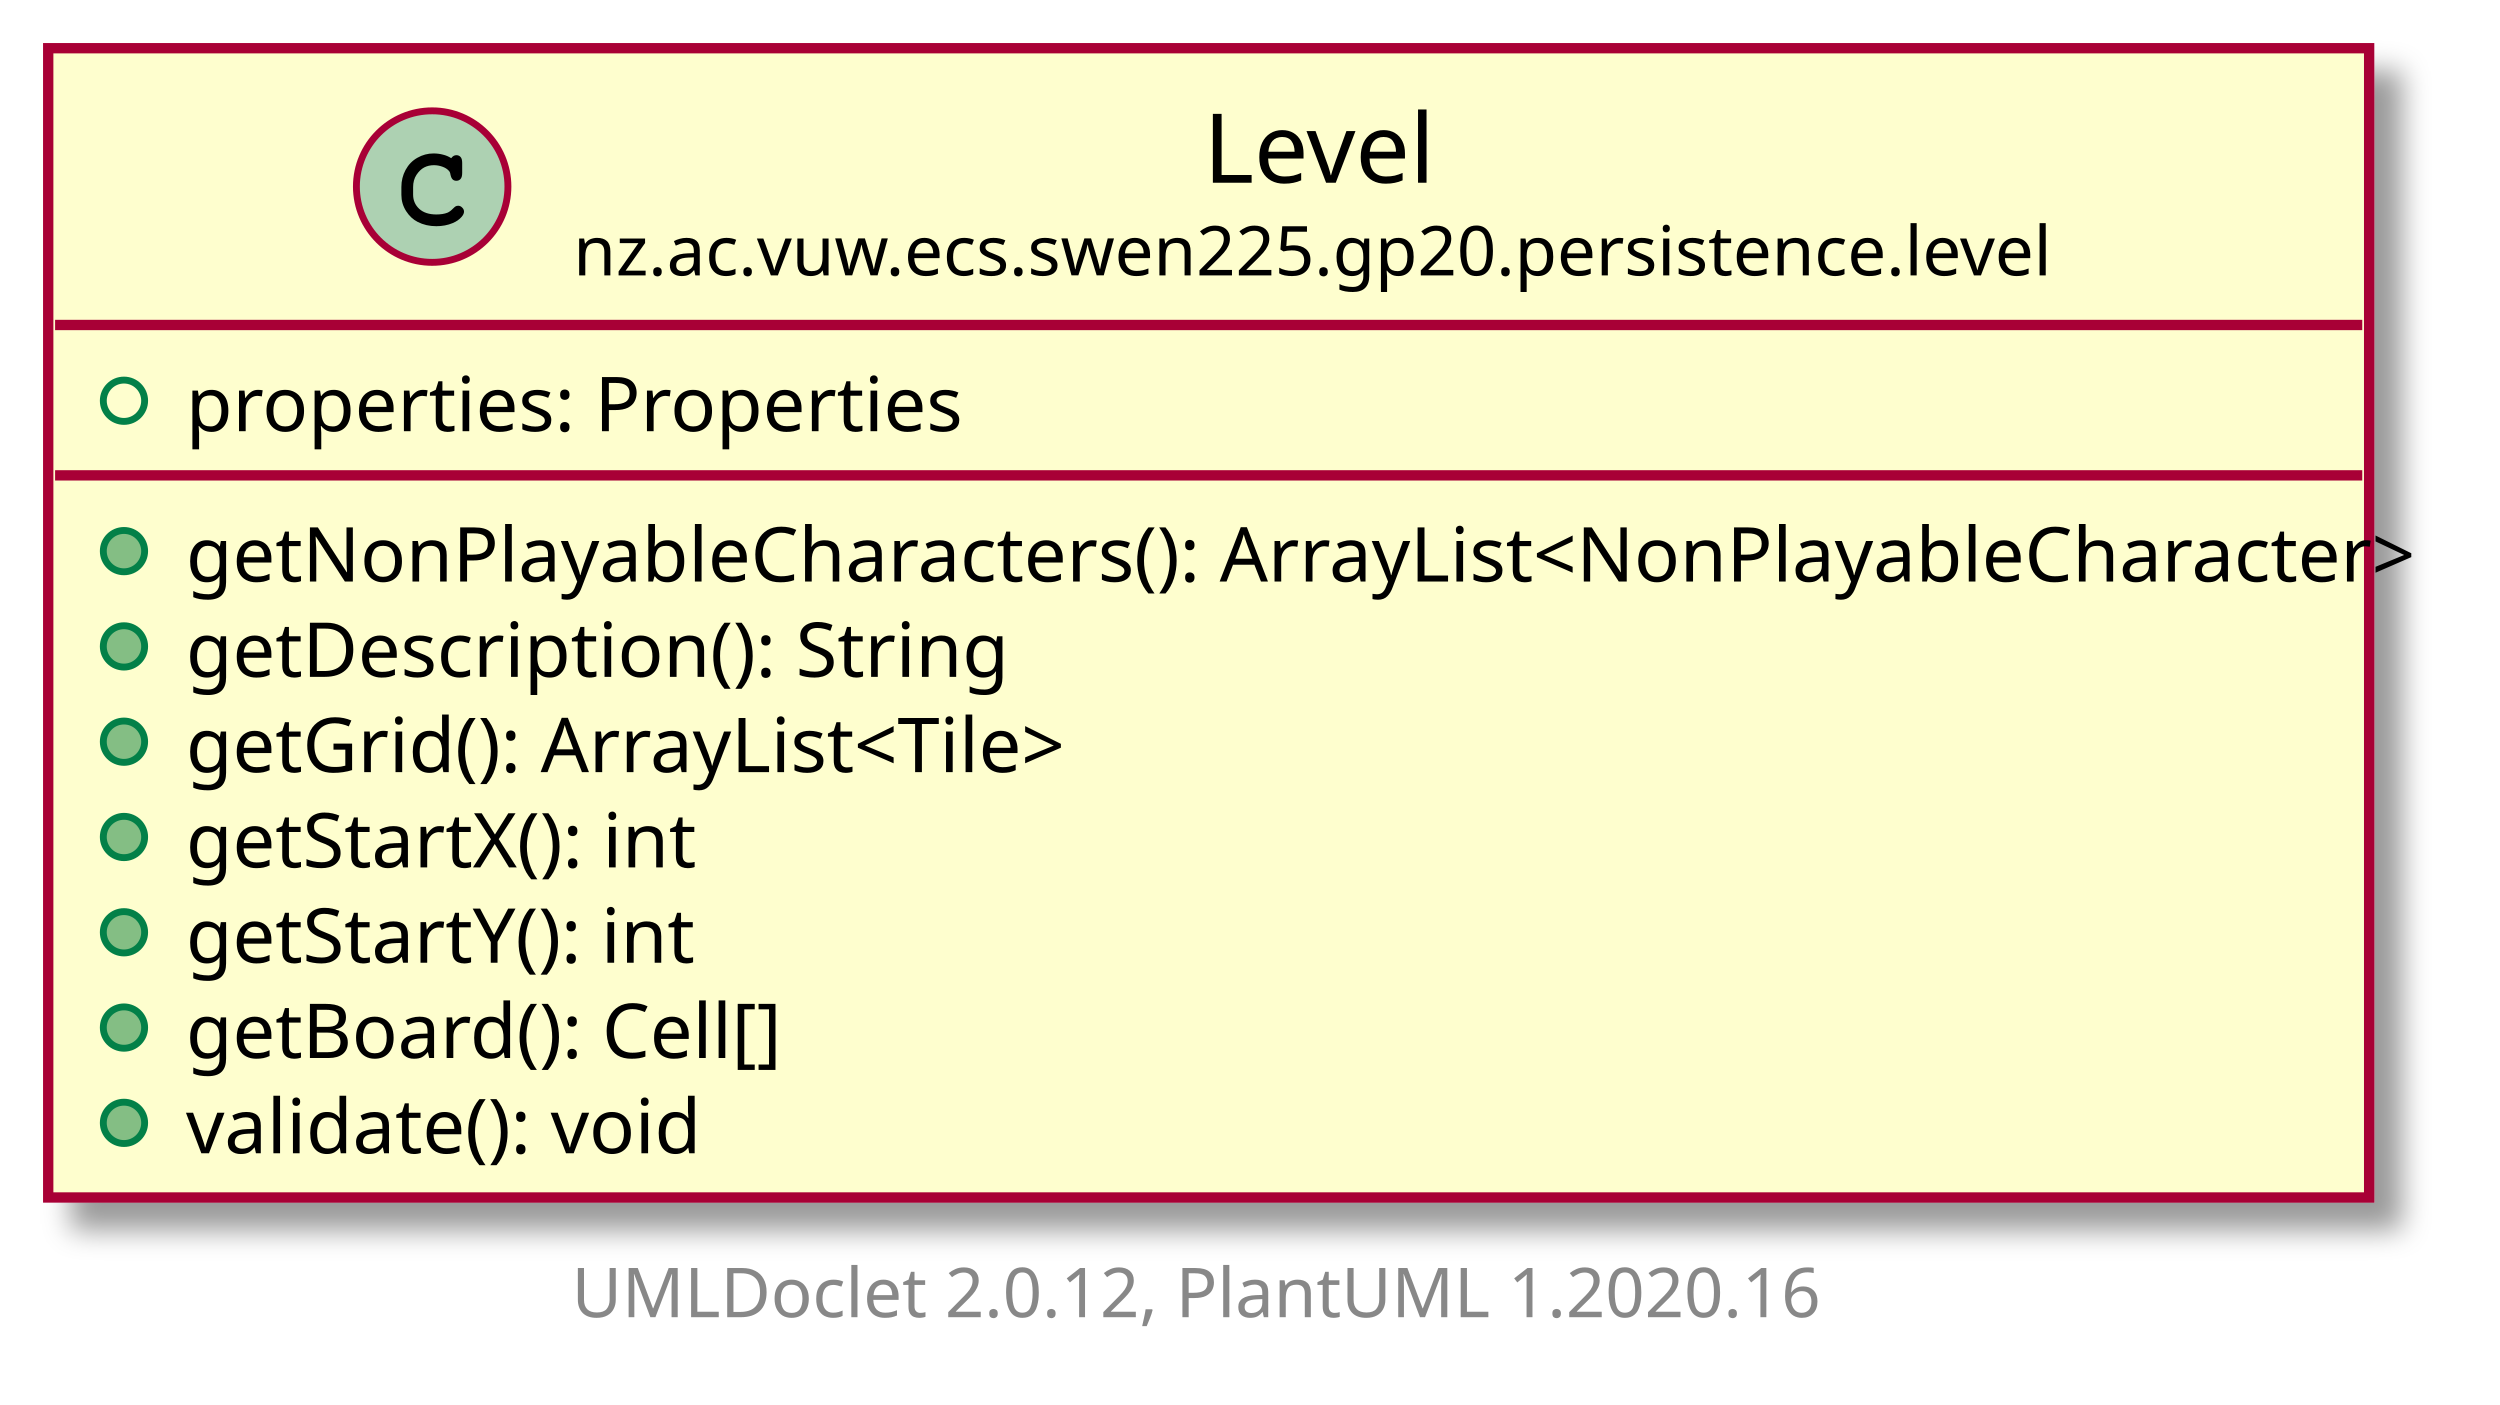
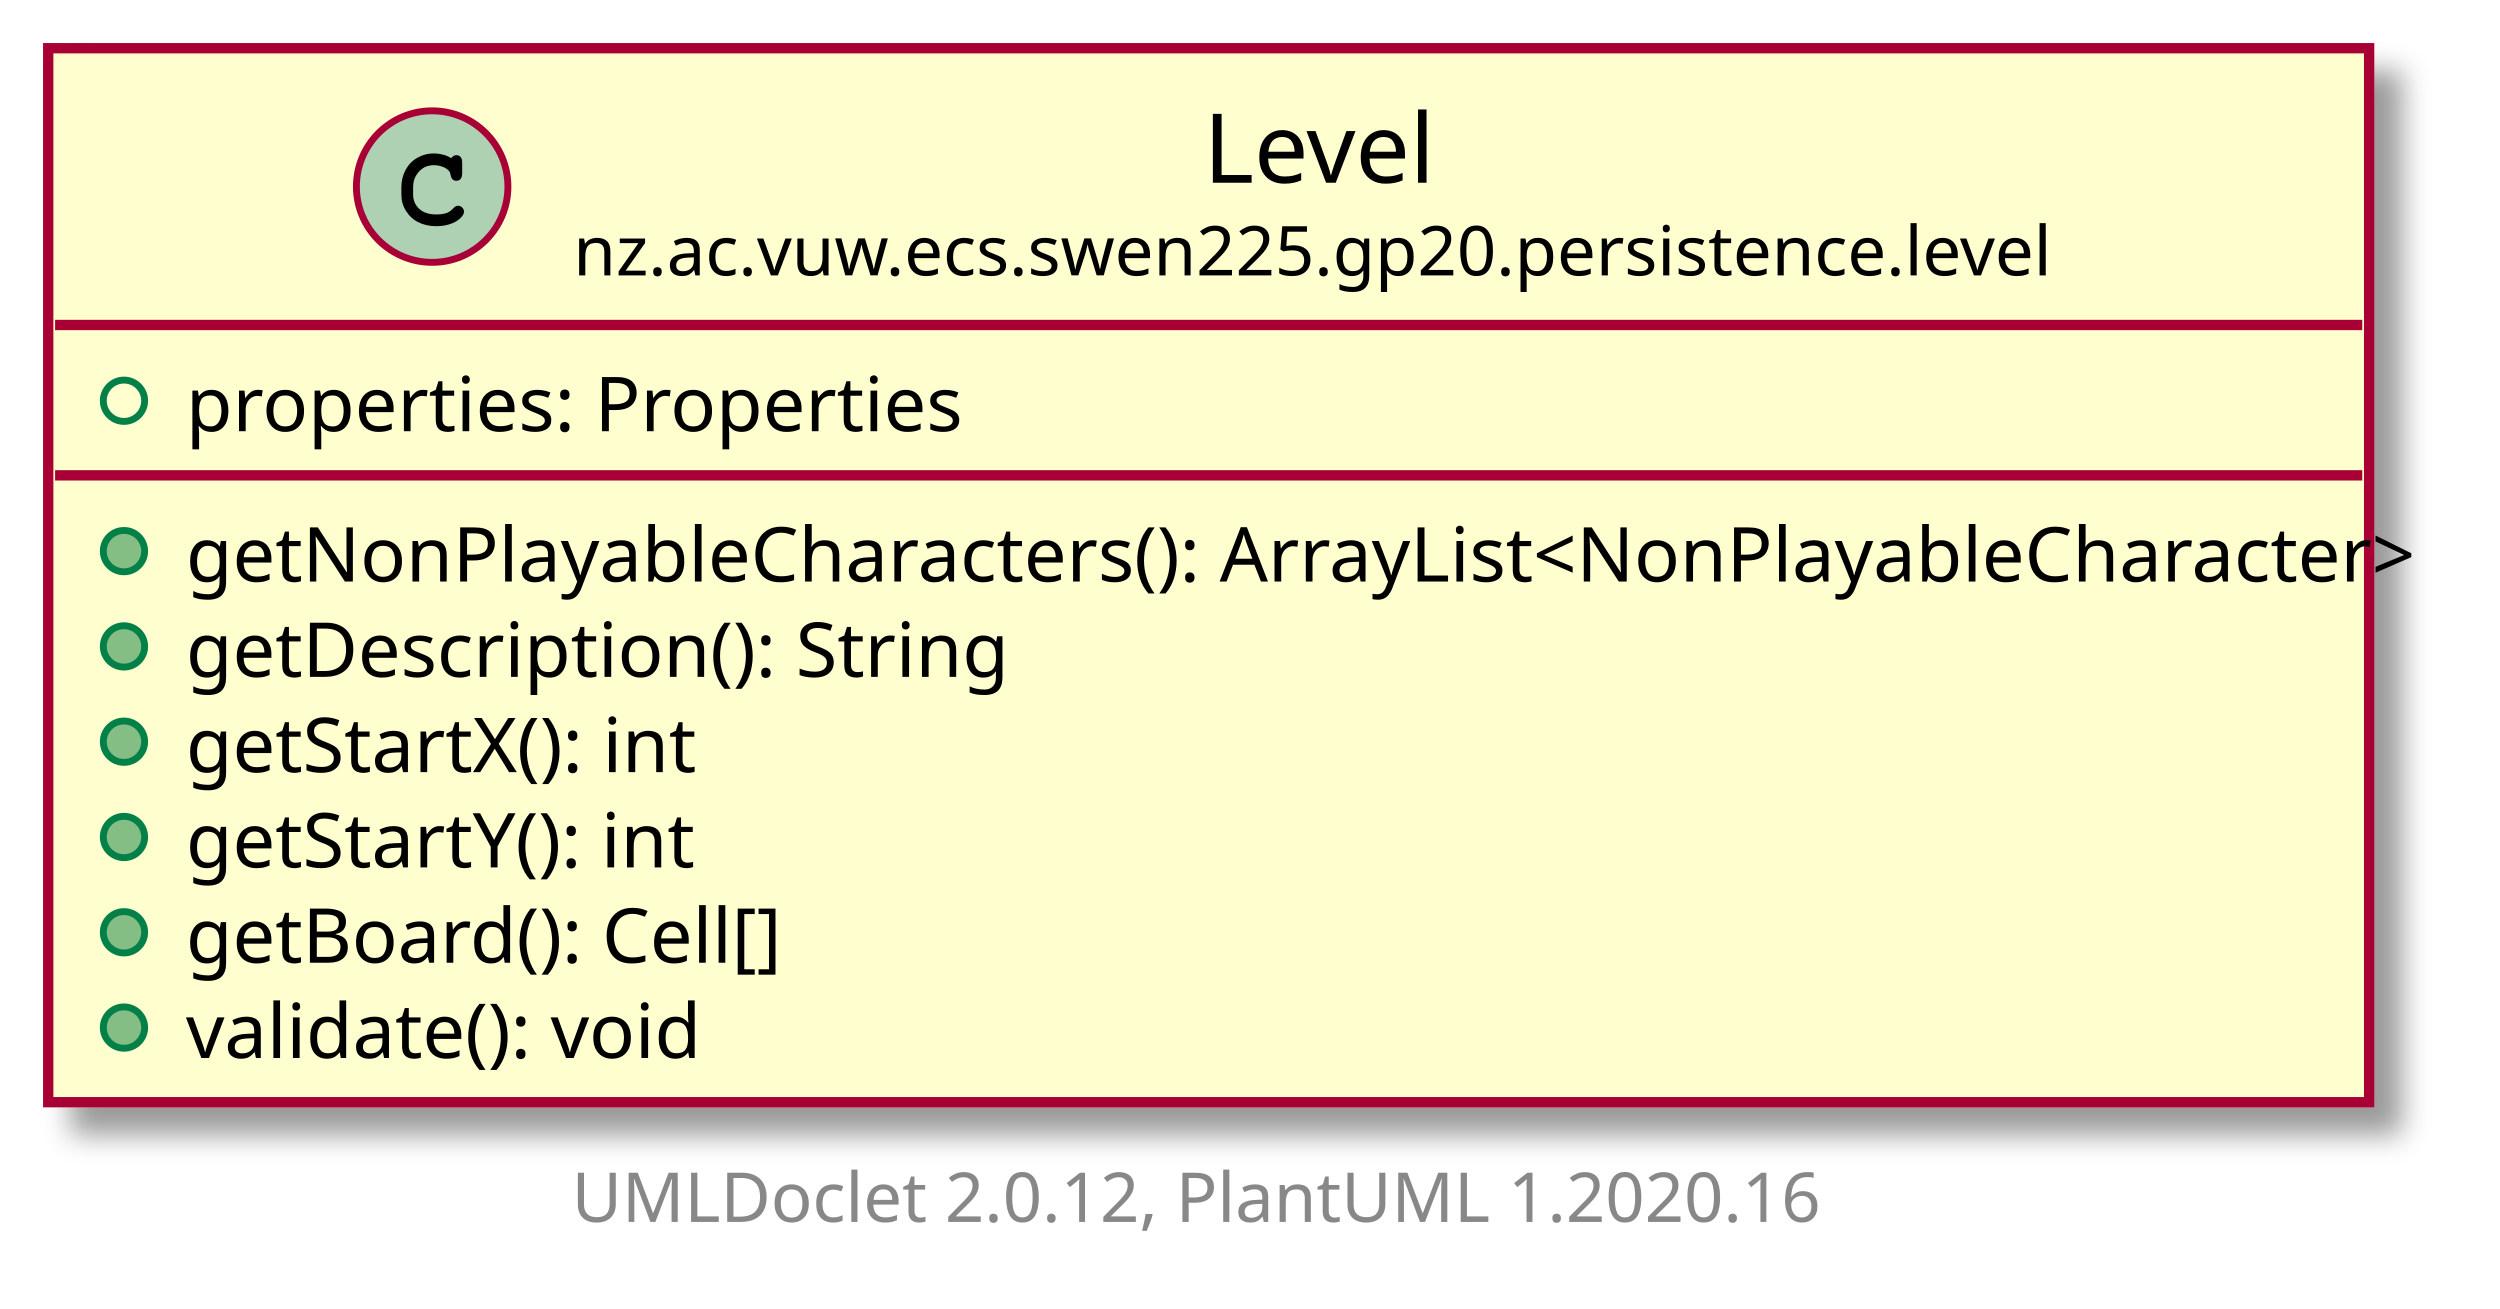
- <svg xmlns="http://www.w3.org/2000/svg" xmlns:xlink="http://www.w3.org/1999/xlink" contentScriptType="application/ecmascript" contentStyleType="text/css" height="204px" preserveAspectRatio="none" style="width:363px;height:204px;" version="1.1" viewBox="0 0 363 204" width="363px" zoomAndPan="magnify">
+ <svg xmlns="http://www.w3.org/2000/svg" xmlns:xlink="http://www.w3.org/1999/xlink" contentScriptType="application/ecmascript" contentStyleType="text/css" height="190px" preserveAspectRatio="none" style="width:363px;height:190px;" version="1.1" viewBox="0 0 363 190" width="363px" zoomAndPan="magnify">
  <defs>
-     <filter height="300%" id="f1neieiczph8dt" width="300%" x="-1" y="-1">
+     <filter height="300%" id="fmecbkmpmrzxf" width="300%" x="-1" y="-1">
      <feGaussianBlur result="blurOut" stdDeviation="2.0" />
      <feColorMatrix in="blurOut" result="blurOut2" type="matrix" values="0 0 0 0 0 0 0 0 0 0 0 0 0 0 0 0 0 0 .4 0" />
      <feOffset dx="4.0" dy="4.0" in="blurOut2" result="blurOut3" />
      <feBlend in="SourceGraphic" in2="blurOut3" mode="normal" />
    </filter>
  </defs>
  <g>
    <a href="Level.html" target="_top" title="Level.html" xlink:actuate="onRequest" xlink:href="Level.html" xlink:show="new" xlink:title="Level.html" xlink:type="simple">
-       <rect codeLine="5" fill="#FEFECE" filter="url(#f1neieiczph8dt)" height="166.875" id="nz.ac.vuw.ecs.swen225.gp20.persistence.level.Level" style="stroke: #A80036; stroke-width: 1.5;" width="337" x="7" y="7" />
+       <rect codeLine="5" fill="#FEFECE" filter="url(#fmecbkmpmrzxf)" height="153.039" id="nz.ac.vuw.ecs.swen225.gp20.persistence.level.Level" style="stroke: #A80036; stroke-width: 1.5;" width="337" x="7" y="7" />
      <ellipse cx="62.75" cy="27.094" fill="#ADD1B2" rx="11" ry="11" style="stroke: #A80036; stroke-width: 1.0;" />
      <path d="M65.516,22.969 Q65.672,22.75 65.859,22.641 Q66.047,22.531 66.266,22.531 Q66.641,22.531 66.875,22.797 Q67.109,23.047 67.109,23.656 L67.109,25.109 Q67.109,25.719 66.875,25.984 Q66.641,26.25 66.266,26.25 Q65.922,26.25 65.719,26.047 Q65.516,25.859 65.406,25.344 Q65.359,24.984 65.172,24.797 Q64.844,24.422 64.234,24.203 Q63.625,23.984 63,23.984 Q62.234,23.984 61.594,24.312 Q60.969,24.641 60.469,25.391 Q59.984,26.141 59.984,27.172 L59.984,28.266 Q59.984,29.5 60.875,30.328 Q61.766,31.141 63.359,31.141 Q64.297,31.141 64.953,30.891 Q65.344,30.734 65.766,30.297 Q66.031,30.031 66.172,29.953 Q66.328,29.875 66.531,29.875 Q66.859,29.875 67.109,30.141 Q67.375,30.391 67.375,30.734 Q67.375,31.078 67.031,31.484 Q66.531,32.062 65.734,32.391 Q64.656,32.844 63.359,32.844 Q61.844,32.844 60.641,32.219 Q59.656,31.719 58.969,30.656 Q58.281,29.578 58.281,28.297 L58.281,27.141 Q58.281,25.812 58.891,24.672 Q59.516,23.516 60.609,22.906 Q61.703,22.281 62.938,22.281 Q63.672,22.281 64.312,22.453 Q64.969,22.609 65.516,22.969 Z " />
      <text fill="#000000" font-family="sans-serif" font-size="14" lengthAdjust="spacingAndGlyphs" textLength="34" x="174.75" y="26.533">Level</text>
      <text fill="#000000" font-family="sans-serif" font-size="10" lengthAdjust="spacingAndGlyphs" textLength="217" x="83.25" y="39.99">nz.ac.vuw.ecs.swen225.gp20.persistence.level</text>
      <line style="stroke: #A80036; stroke-width: 1.5;" x1="8" x2="343" y1="47.188" y2="47.188" />
      <ellipse cx="18" cy="58.188" fill="none" rx="3" ry="3" style="stroke: #038048; stroke-width: 1.0;" />
      <text fill="#000000" font-family="sans-serif" font-size="11" lengthAdjust="spacingAndGlyphs" textLength="105" x="27" y="62.606">properties: Properties</text>
      <line style="stroke: #A80036; stroke-width: 1.5;" x1="8" x2="343" y1="69.023" y2="69.023" />
      <ellipse cx="18" cy="80.023" fill="#84BE84" rx="3" ry="3" style="stroke: #038048; stroke-width: 1.0;" />
      <text fill="#000000" font-family="sans-serif" font-size="11" lengthAdjust="spacingAndGlyphs" textLength="311" x="27" y="84.442">getNonPlayableCharacters(): ArrayList&lt;NonPlayableCharacter&gt;</text>
      <ellipse cx="18" cy="93.859" fill="#84BE84" rx="3" ry="3" style="stroke: #038048; stroke-width: 1.0;" />
      <text fill="#000000" font-family="sans-serif" font-size="11" lengthAdjust="spacingAndGlyphs" textLength="112" x="27" y="98.278">getDescription(): String</text>
      <ellipse cx="18" cy="107.695" fill="#84BE84" rx="3" ry="3" style="stroke: #038048; stroke-width: 1.0;" />
-       <text fill="#000000" font-family="sans-serif" font-size="11" lengthAdjust="spacingAndGlyphs" textLength="123" x="27" y="112.114">getGrid(): ArrayList&lt;Tile&gt;</text>
+       <text fill="#000000" font-family="sans-serif" font-size="11" lengthAdjust="spacingAndGlyphs" textLength="70" x="27" y="112.114">getStartX(): int</text>
      <ellipse cx="18" cy="121.531" fill="#84BE84" rx="3" ry="3" style="stroke: #038048; stroke-width: 1.0;" />
-       <text fill="#000000" font-family="sans-serif" font-size="11" lengthAdjust="spacingAndGlyphs" textLength="70" x="27" y="125.95">getStartX(): int</text>
+       <text fill="#000000" font-family="sans-serif" font-size="11" lengthAdjust="spacingAndGlyphs" textLength="70" x="27" y="125.95">getStartY(): int</text>
      <ellipse cx="18" cy="135.367" fill="#84BE84" rx="3" ry="3" style="stroke: #038048; stroke-width: 1.0;" />
-       <text fill="#000000" font-family="sans-serif" font-size="11" lengthAdjust="spacingAndGlyphs" textLength="70" x="27" y="139.786">getStartY(): int</text>
+       <text fill="#000000" font-family="sans-serif" font-size="11" lengthAdjust="spacingAndGlyphs" textLength="82" x="27" y="139.786">getBoard(): Cell[]</text>
      <ellipse cx="18" cy="149.203" fill="#84BE84" rx="3" ry="3" style="stroke: #038048; stroke-width: 1.0;" />
-       <text fill="#000000" font-family="sans-serif" font-size="11" lengthAdjust="spacingAndGlyphs" textLength="82" x="27" y="153.622">getBoard(): Cell[]</text>
-       <ellipse cx="18" cy="163.039" fill="#84BE84" rx="3" ry="3" style="stroke: #038048; stroke-width: 1.0;" />
-       <text fill="#000000" font-family="sans-serif" font-size="11" lengthAdjust="spacingAndGlyphs" textLength="71" x="27" y="167.458">validate(): void</text>
+       <text fill="#000000" font-family="sans-serif" font-size="11" lengthAdjust="spacingAndGlyphs" textLength="71" x="27" y="153.622">validate(): void</text>
    </a>
-     <text fill="#888888" font-family="sans-serif" font-size="10" lengthAdjust="spacingAndGlyphs" textLength="185" x="83" y="191.256">UMLDoclet 2.0.12, PlantUML 1.2020.16</text>
+     <text fill="#888888" font-family="sans-serif" font-size="10" lengthAdjust="spacingAndGlyphs" textLength="185" x="83" y="177.42">UMLDoclet 2.0.12, PlantUML 1.2020.16</text>
  </g>
</svg>
